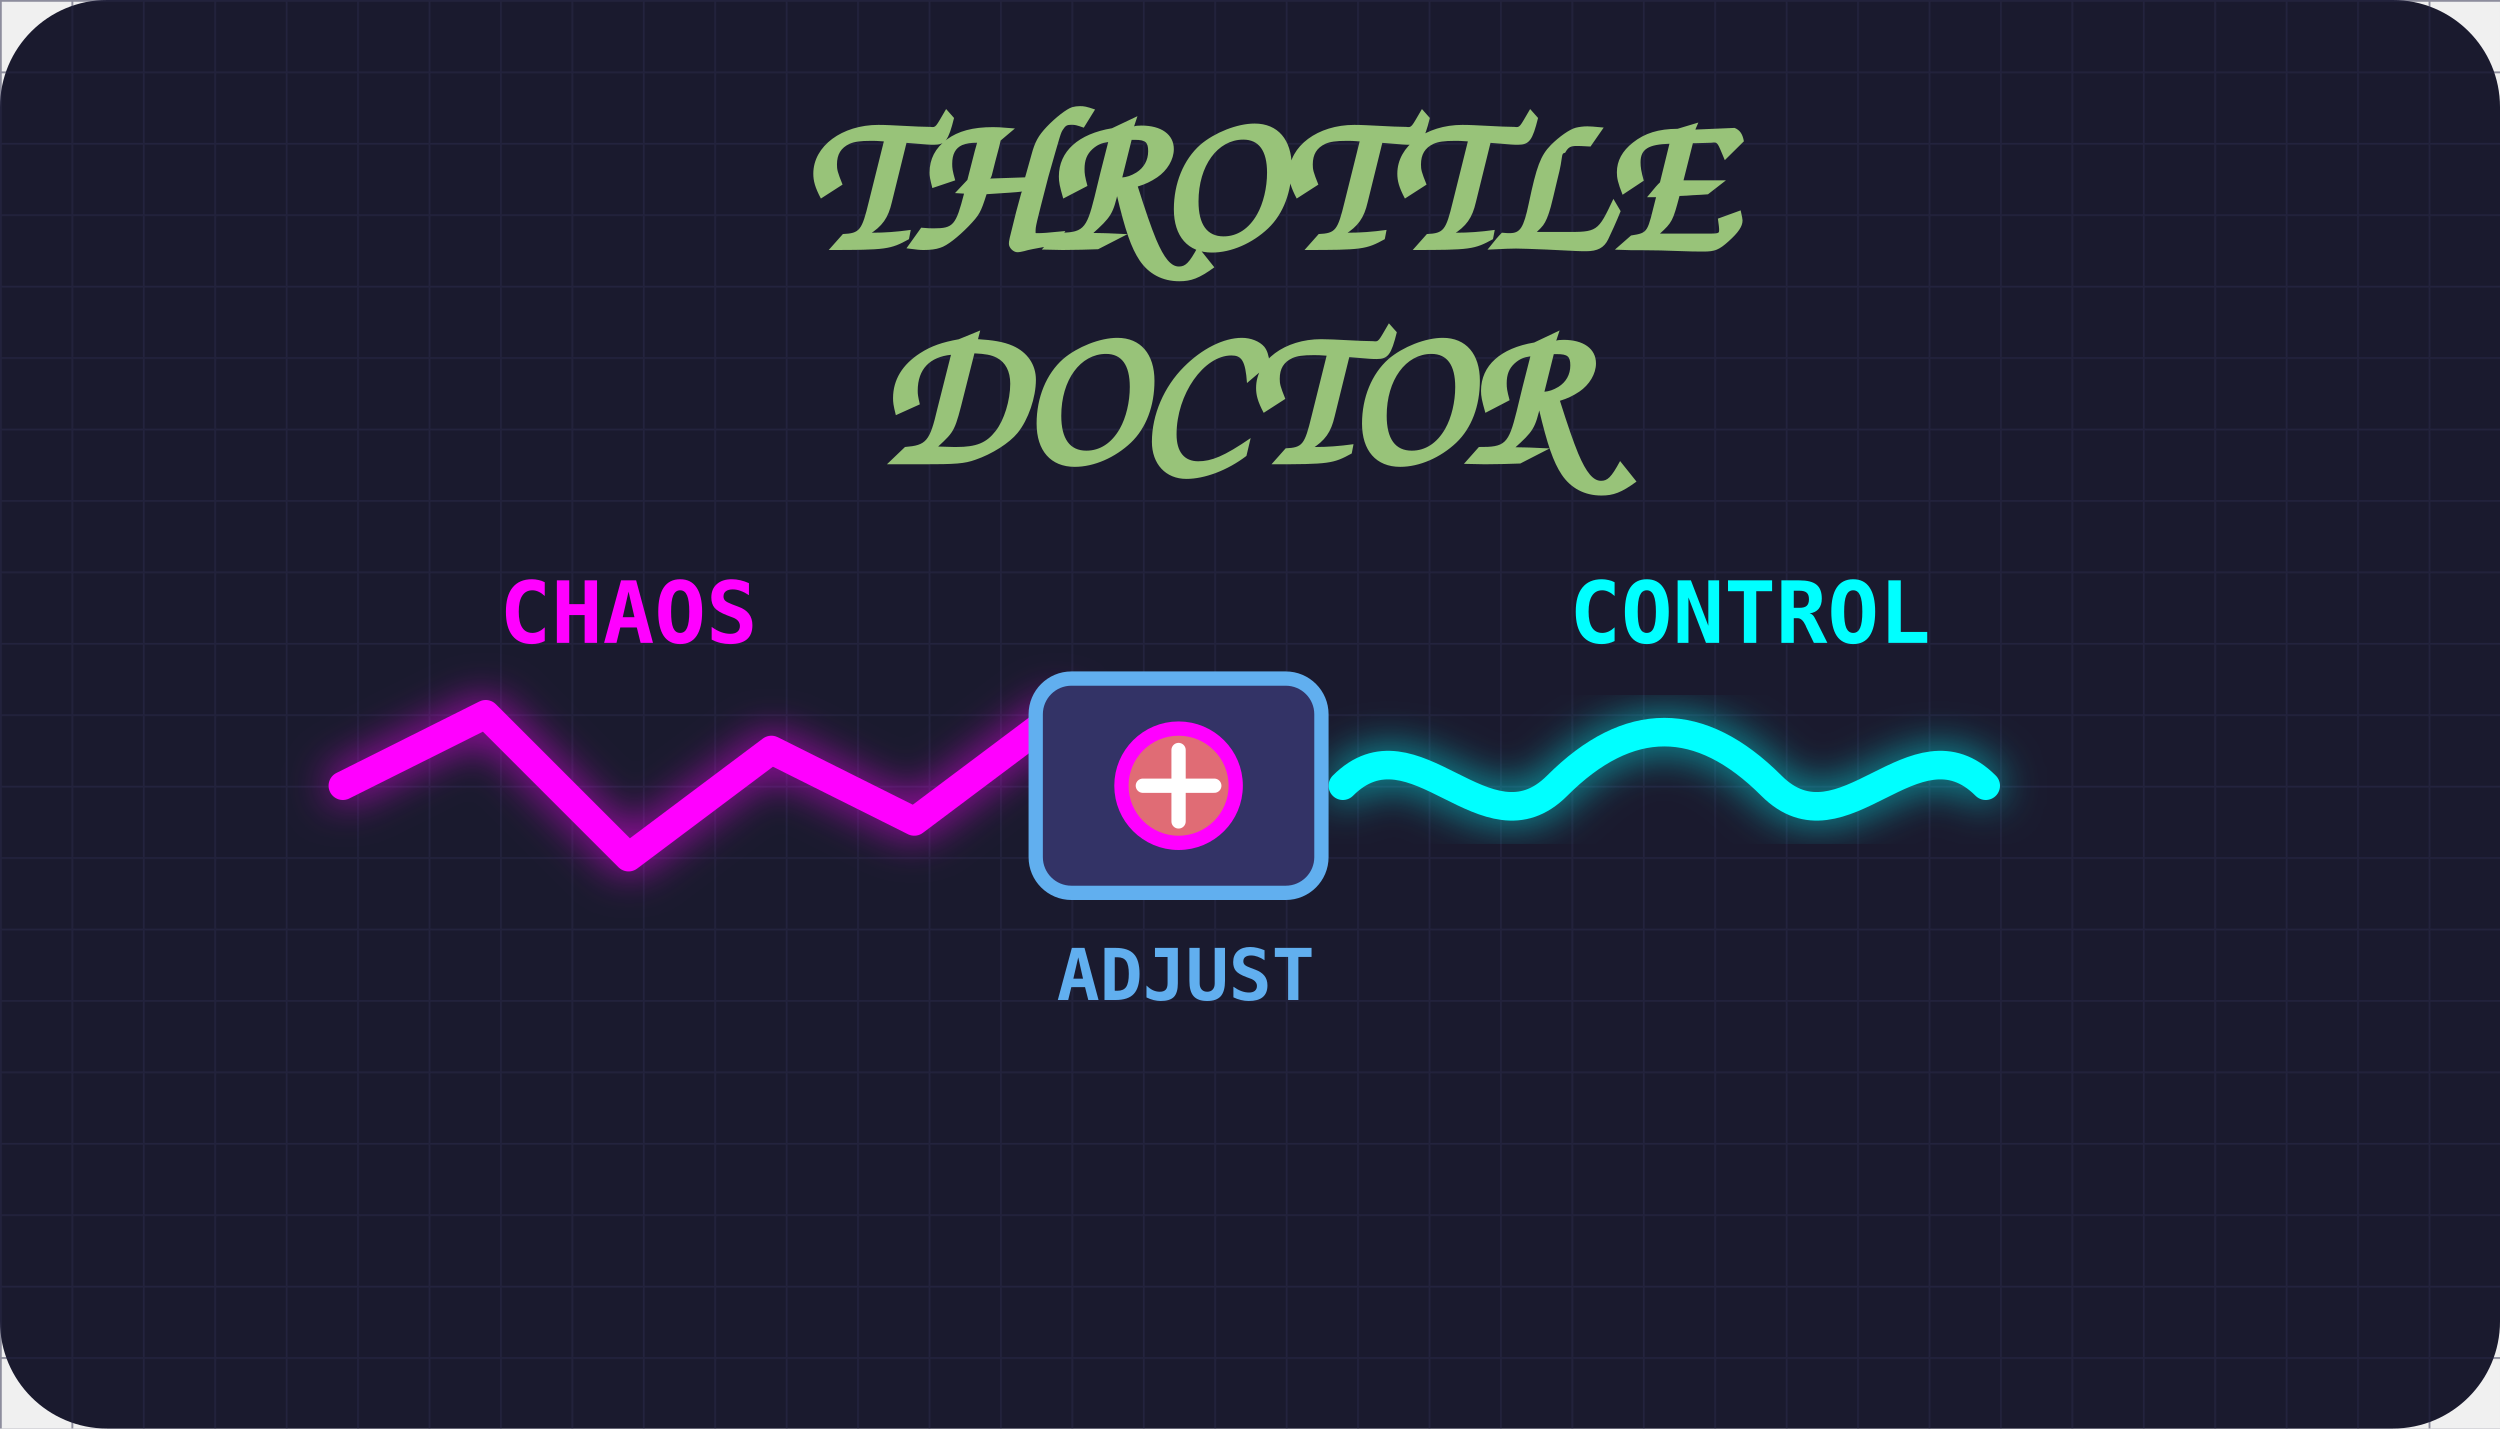
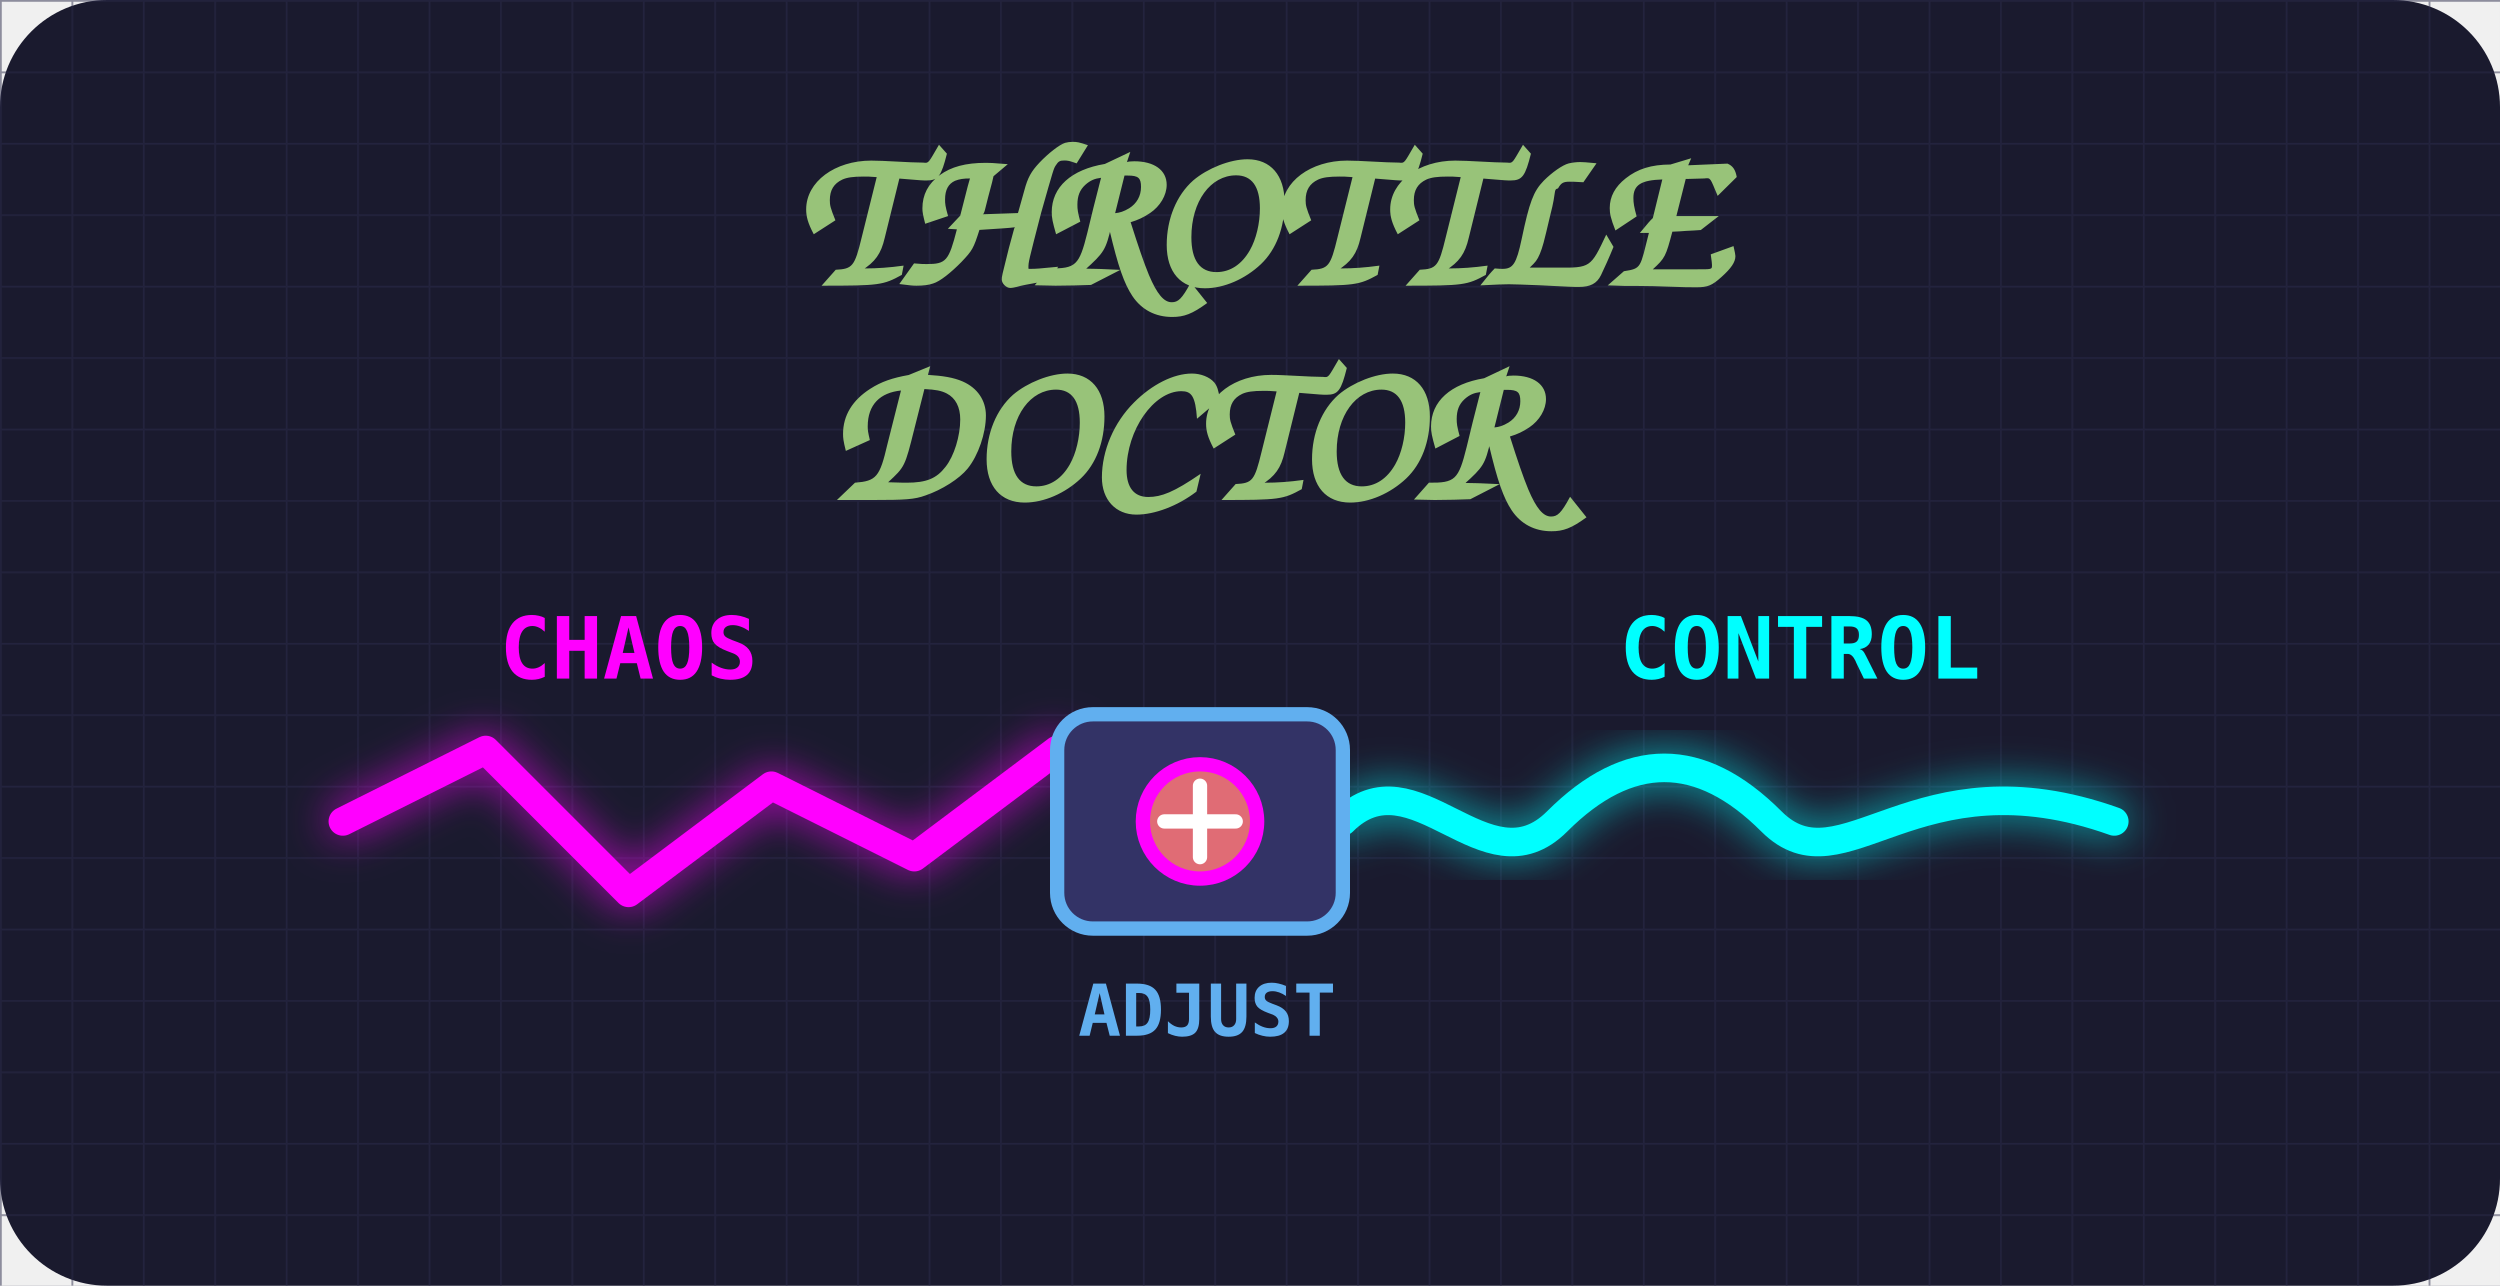
- <svg xmlns="http://www.w3.org/2000/svg" width="350" height="200" viewBox="0 0 350 200" fill="none">
-   <rect x="0" y="0" width="350" height="200" rx="15" fill="#1a1a2e" />
+ <svg xmlns="http://www.w3.org/2000/svg" width="350" height="180" viewBox="0 0 350 180" fill="none">
+   <rect x="0" y="0" width="350" height="180" rx="15" fill="#1a1a2e" />
  <defs>
    <pattern id="grid" width="10" height="10" patternUnits="userSpaceOnUse">
      <path d="M 10 0 L 0 0 L 0 10" fill="none" stroke="#2a2a4a" stroke-width="0.5" />
    </pattern>
  </defs>
-   <rect x="0" y="0" width="350" height="200" fill="url(#grid)" opacity="0.5" />
+   <rect x="0" y="0" width="350" height="180" fill="url(#grid)" opacity="0.5" />
  <filter id="neonGlow" x="-50%" y="-50%" width="200%" height="200%">
    <feGaussianBlur in="SourceGraphic" stdDeviation="3" result="blur" />
    <feFlood flood-color="#00ffff" flood-opacity="0.7" result="flood" />
    <feComposite in="flood" in2="blur" operator="in" result="glow" />
    <feMerge>
      <feMergeNode in="glow" />
      <feMergeNode in="SourceGraphic" />
    </feMerge>
  </filter>
  <filter id="neonGlowPink" x="-50%" y="-50%" width="200%" height="200%">
    <feGaussianBlur in="SourceGraphic" stdDeviation="3" result="blur" />
    <feFlood flood-color="#ff00ff" flood-opacity="0.7" result="flood" />
    <feComposite in="flood" in2="blur" operator="in" result="glow" />
    <feMerge>
      <feMergeNode in="glow" />
      <feMergeNode in="SourceGraphic" />
    </feMerge>
  </filter>
-   <text x="180" y="35" font-family="'Press Start 2P', cursive, monospace" font-size="28" font-weight="bold" fill="#98c379" text-anchor="middle">
-     <tspan x="180" dy="0">THROTTLE</tspan>
-     <tspan x="172" dy="30">DOCTOR</tspan>
+   <text x="180" y="40" font-family="'Press Start 2P', cursive, monospace" font-size="28" font-weight="bold" fill="#98c379" text-anchor="middle">
+     <tspan x="179" dy="0">THROTTLE</tspan>
+     <tspan x="165" dy="30">DOCTOR</tspan>
  </text>
-   <path d="M48 110 L68 100 L88 120 L108 105 L128 115 L148 100" stroke="#ff00ff" stroke-width="4" stroke-linecap="round" stroke-linejoin="round" filter="url(#neonGlowPink)" />
-   <text x="88" y="90" font-family="Consolas, monospace" font-size="12" fill="#ff00ff" text-anchor="middle" font-weight="bold">CHAOS</text>
-   <path d="M188 110 C198 100, 208 120, 218 110 S238 100, 248 110 S268 100, 278 110" stroke="#00ffff" stroke-width="4" stroke-linecap="round" stroke-linejoin="round" filter="url(#neonGlow)" />
-   <text x="245" y="90" font-family="Consolas, monospace" font-size="12" fill="#00ffff" text-anchor="middle" font-weight="bold">CONTROL</text>
-   <rect x="145" y="95" width="40" height="30" rx="5" fill="#333366" stroke="#61afef" stroke-width="2" />
-   <circle cx="165" cy="110" r="8" fill="#e06c75" stroke="#ff00ff" stroke-width="2" />
-   <path d="M160 110 L170 110" stroke="white" stroke-width="2" stroke-linecap="round" />
-   <path d="M165 105 L165 115" stroke="white" stroke-width="2" stroke-linecap="round" />
-   <text x="166" y="140" font-family="Consolas, monospace" font-size="10" fill="#61afef" text-anchor="middle" font-weight="bold">ADJUST</text>
+   <path d="M48 115 L68 105 L88 125 L108 110 L128 120 L148 105" stroke="#ff00ff" stroke-width="4" stroke-linecap="round" stroke-linejoin="round" filter="url(#neonGlowPink)" />
+   <text x="88" y="95" font-family="Consolas, monospace" font-size="12" fill="#ff00ff" text-anchor="middle" font-weight="bold">CHAOS</text>
+   <path d="M188 115 C198 105, 208 125, 218 115 S238 105, 248 115 S268 105, 296 115" stroke="#00ffff" stroke-width="4" stroke-linecap="round" stroke-linejoin="round" filter="url(#neonGlow)" />
+   <text x="252" y="95" font-family="Consolas, monospace" font-size="12" fill="#00ffff" text-anchor="middle" font-weight="bold">CONTROL</text>
+   <rect x="148" y="100" width="40" height="30" rx="5" fill="#333366" stroke="#61afef" stroke-width="2" />
+   <circle cx="168" cy="115" r="8" fill="#e06c75" stroke="#ff00ff" stroke-width="2" />
+   <path d="M163 115 L173 115" stroke="white" stroke-width="2" stroke-linecap="round" />
+   <path d="M168 110 L168 120" stroke="white" stroke-width="2" stroke-linecap="round" />
+   <text x="169" y="145" font-family="Consolas, monospace" font-size="10" fill="#61afef" text-anchor="middle" font-weight="bold">ADJUST</text>
</svg>
